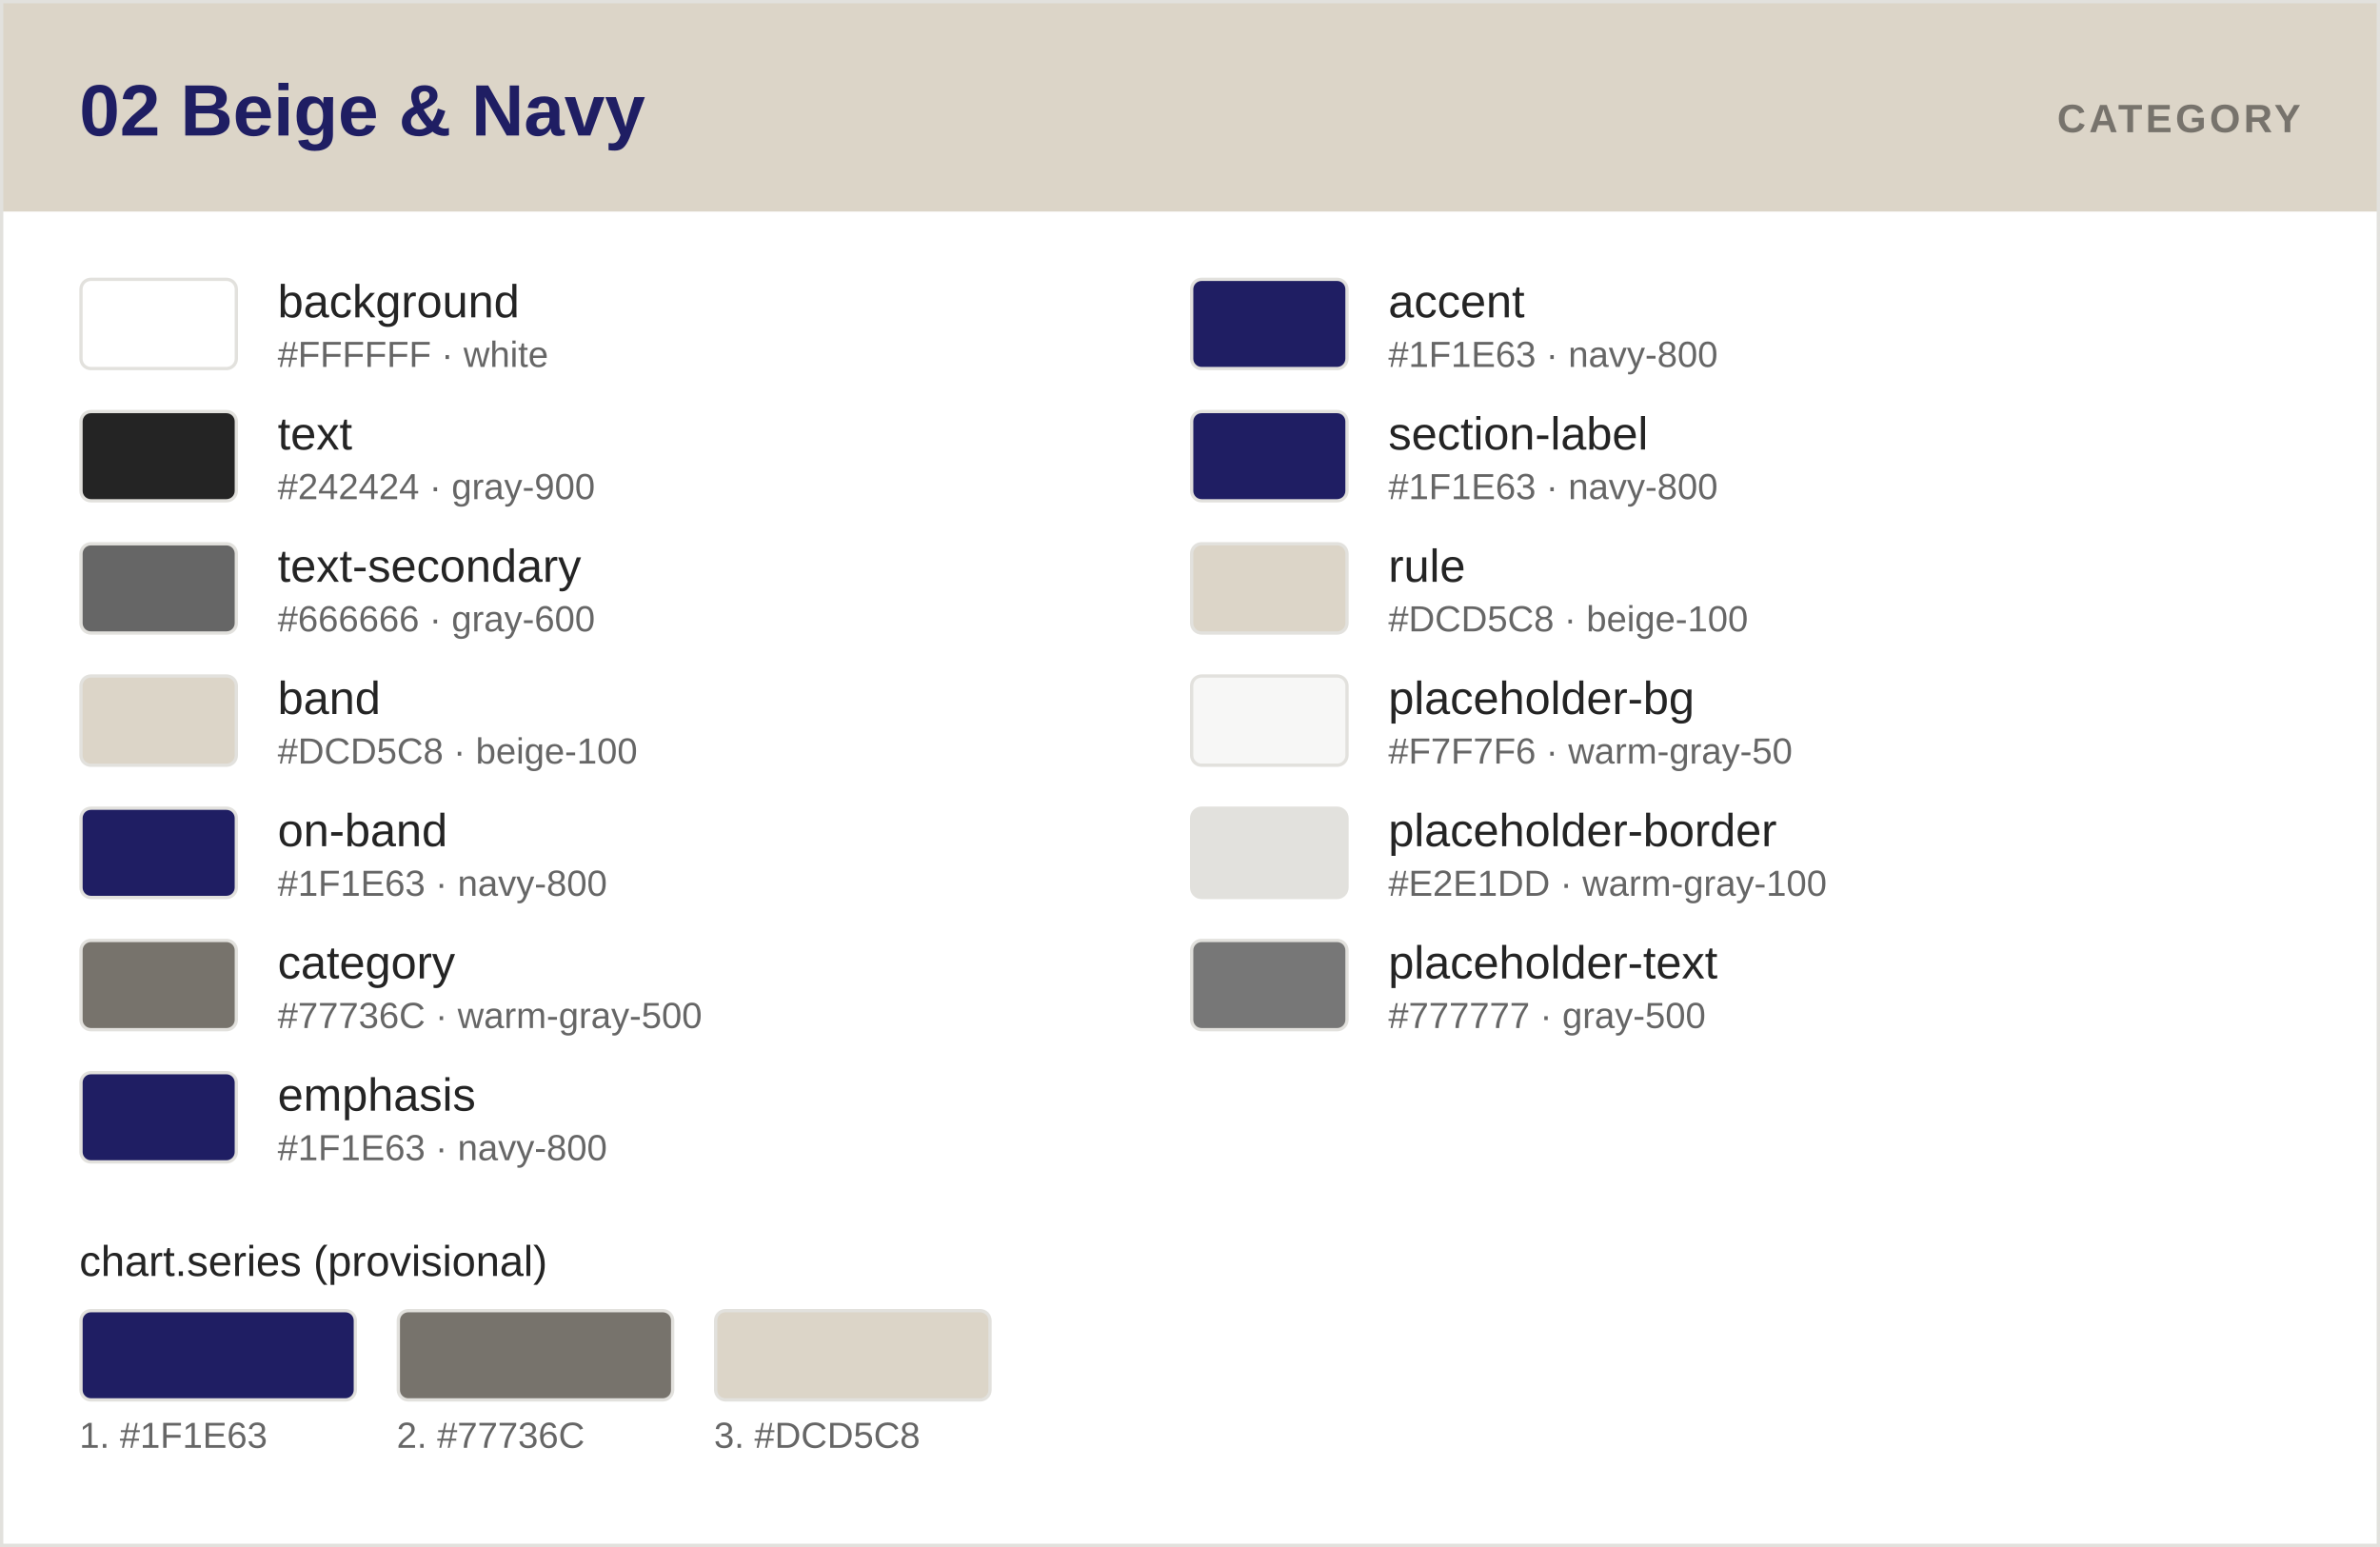
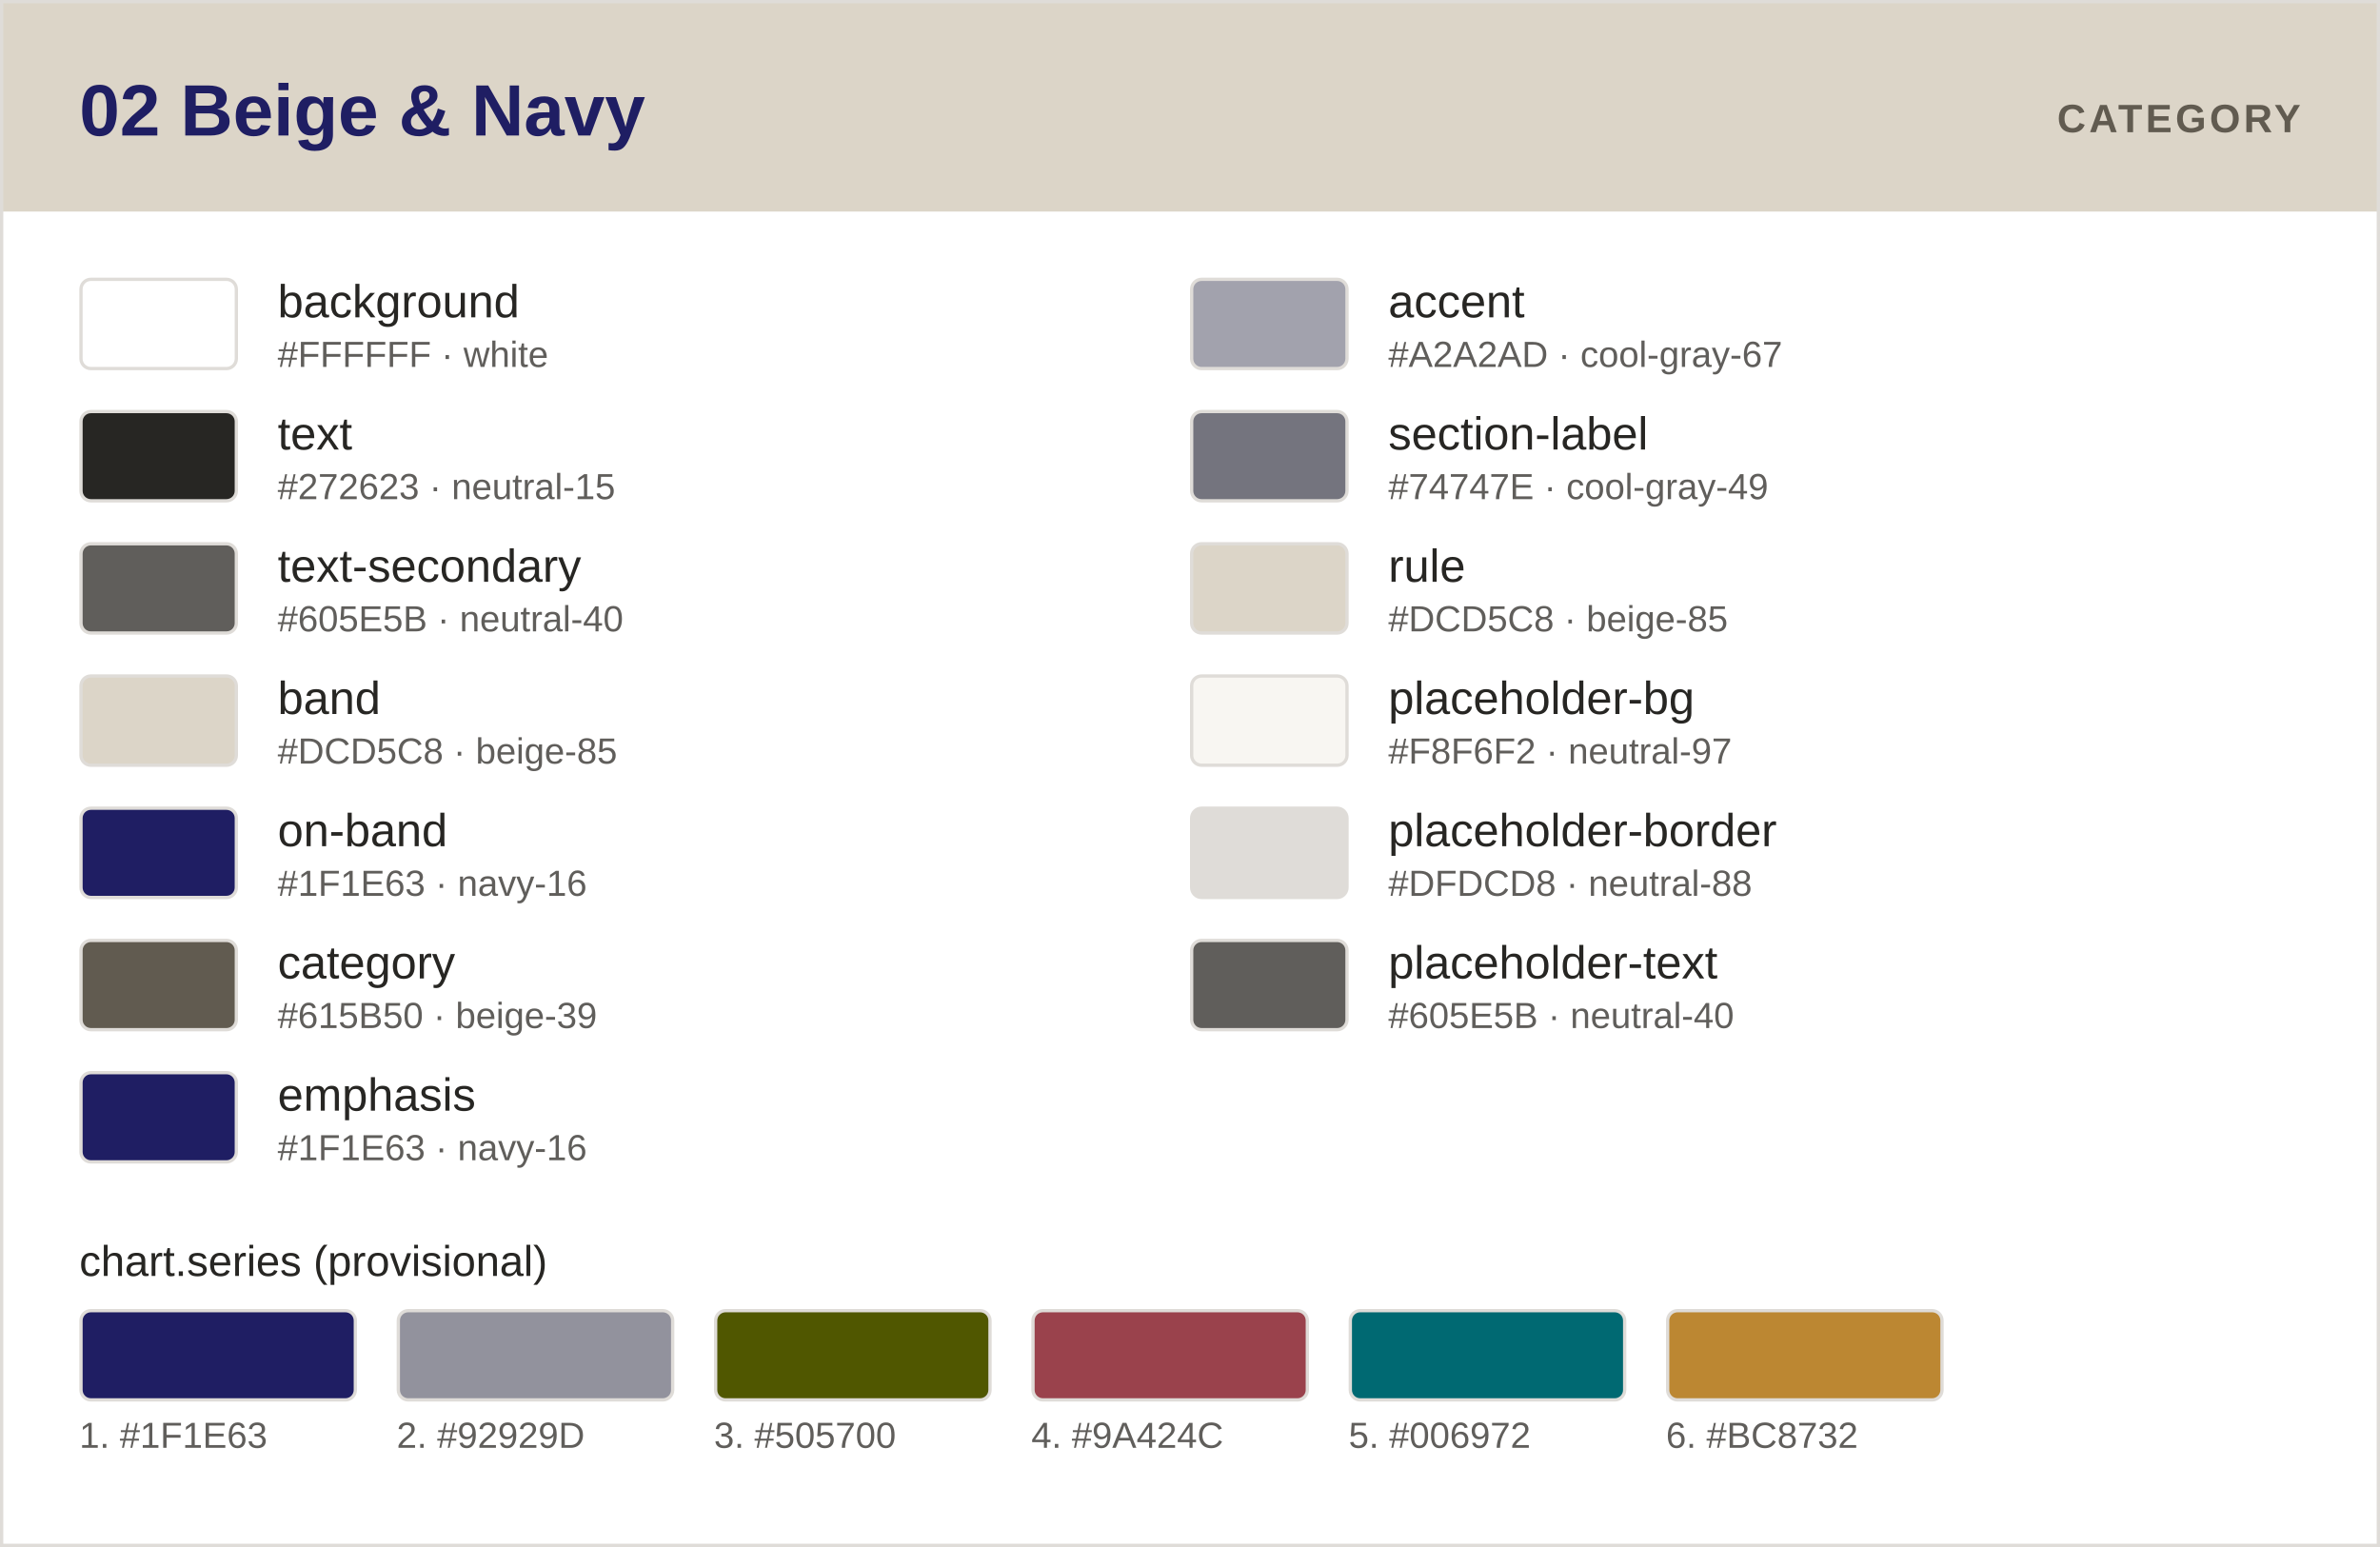
<svg xmlns="http://www.w3.org/2000/svg" width="720" height="468" viewBox="0 0 720 468" font-family="Arial, Helvetica, sans-serif" role="img">
  <rect width="720" height="468" fill="#FFFFFF" />
  <rect width="720" height="64" fill="#DCD5C8" />
  <text x="24" y="41" font-size="22" fill="#1F1E63" font-weight="bold">02  Beige &amp; Navy</text>
-   <text x="696" y="40" font-size="12" fill="#77736C" font-weight="bold" text-anchor="end" letter-spacing="1">CATEGORY</text>
-   <rect x="24.5" y="84.5" width="47" height="27" rx="3" fill="#FFFFFF" stroke="#E2E1DD" />
-   <text x="84" y="96" font-size="14" fill="#242424">background</text>
-   <text x="84" y="111" font-size="11" fill="#666666">#FFFFFF · white</text>
-   <rect x="24.5" y="124.5" width="47" height="27" rx="3" fill="#242424" stroke="#E2E1DD" />
-   <text x="84" y="136" font-size="14" fill="#242424">text</text>
-   <text x="84" y="151" font-size="11" fill="#666666">#242424 · gray-900</text>
-   <rect x="24.5" y="164.5" width="47" height="27" rx="3" fill="#666666" stroke="#E2E1DD" />
-   <text x="84" y="176" font-size="14" fill="#242424">text-secondary</text>
-   <text x="84" y="191" font-size="11" fill="#666666">#666666 · gray-600</text>
-   <rect x="24.5" y="204.5" width="47" height="27" rx="3" fill="#DCD5C8" stroke="#E2E1DD" />
-   <text x="84" y="216" font-size="14" fill="#242424">band</text>
-   <text x="84" y="231" font-size="11" fill="#666666">#DCD5C8 · beige-100</text>
-   <rect x="24.5" y="244.5" width="47" height="27" rx="3" fill="#1F1E63" stroke="#E2E1DD" />
-   <text x="84" y="256" font-size="14" fill="#242424">on-band</text>
-   <text x="84" y="271" font-size="11" fill="#666666">#1F1E63 · navy-800</text>
-   <rect x="24.5" y="284.5" width="47" height="27" rx="3" fill="#77736C" stroke="#E2E1DD" />
-   <text x="84" y="296" font-size="14" fill="#242424">category</text>
-   <text x="84" y="311" font-size="11" fill="#666666">#77736C · warm-gray-500</text>
-   <rect x="24.5" y="324.5" width="47" height="27" rx="3" fill="#1F1E63" stroke="#E2E1DD" />
-   <text x="84" y="336" font-size="14" fill="#242424">emphasis</text>
-   <text x="84" y="351" font-size="11" fill="#666666">#1F1E63 · navy-800</text>
-   <rect x="360.5" y="84.5" width="47" height="27" rx="3" fill="#1F1E63" stroke="#E2E1DD" />
-   <text x="420" y="96" font-size="14" fill="#242424">accent</text>
-   <text x="420" y="111" font-size="11" fill="#666666">#1F1E63 · navy-800</text>
-   <rect x="360.5" y="124.5" width="47" height="27" rx="3" fill="#1F1E63" stroke="#E2E1DD" />
-   <text x="420" y="136" font-size="14" fill="#242424">section-label</text>
-   <text x="420" y="151" font-size="11" fill="#666666">#1F1E63 · navy-800</text>
-   <rect x="360.5" y="164.5" width="47" height="27" rx="3" fill="#DCD5C8" stroke="#E2E1DD" />
-   <text x="420" y="176" font-size="14" fill="#242424">rule</text>
-   <text x="420" y="191" font-size="11" fill="#666666">#DCD5C8 · beige-100</text>
-   <rect x="360.5" y="204.5" width="47" height="27" rx="3" fill="#F7F7F6" stroke="#E2E1DD" />
-   <text x="420" y="216" font-size="14" fill="#242424">placeholder-bg</text>
-   <text x="420" y="231" font-size="11" fill="#666666">#F7F7F6 · warm-gray-50</text>
-   <rect x="360.5" y="244.5" width="47" height="27" rx="3" fill="#E2E1DD" stroke="#E2E1DD" />
-   <text x="420" y="256" font-size="14" fill="#242424">placeholder-border</text>
-   <text x="420" y="271" font-size="11" fill="#666666">#E2E1DD · warm-gray-100</text>
-   <rect x="360.5" y="284.5" width="47" height="27" rx="3" fill="#777777" stroke="#E2E1DD" />
-   <text x="420" y="296" font-size="14" fill="#242424">placeholder-text</text>
-   <text x="420" y="311" font-size="11" fill="#666666">#777777 · gray-500</text>
-   <text x="24" y="386" font-size="13" fill="#242424">chart.series (provisional)</text>
-   <rect x="24.5" y="396.5" width="83" height="27" rx="3" fill="#1F1E63" stroke="#E2E1DD" />
-   <text x="24" y="438" font-size="11" fill="#666666">1. #1F1E63</text>
-   <rect x="120.5" y="396.5" width="83" height="27" rx="3" fill="#77736C" stroke="#E2E1DD" />
-   <text x="120" y="438" font-size="11" fill="#666666">2. #77736C</text>
-   <rect x="216.5" y="396.5" width="83" height="27" rx="3" fill="#DCD5C8" stroke="#E2E1DD" />
-   <text x="216" y="438" font-size="11" fill="#666666">3. #DCD5C8</text>
-   <rect x="0.5" y="0.5" width="719" height="467" fill="none" stroke="#E2E1DD" />
+   <text x="696" y="40" font-size="12" fill="#615B50" font-weight="bold" text-anchor="end" letter-spacing="1">CATEGORY</text>
+   <rect x="24.5" y="84.5" width="47" height="27" rx="3" fill="#FFFFFF" stroke="#DFDCD8" />
+   <text x="84" y="96" font-size="14" fill="#272623">background</text>
+   <text x="84" y="111" font-size="11" fill="#605E5B">#FFFFFF · white</text>
+   <rect x="24.5" y="124.5" width="47" height="27" rx="3" fill="#272623" stroke="#DFDCD8" />
+   <text x="84" y="136" font-size="14" fill="#272623">text</text>
+   <text x="84" y="151" font-size="11" fill="#605E5B">#272623 · neutral-15</text>
+   <rect x="24.5" y="164.5" width="47" height="27" rx="3" fill="#605E5B" stroke="#DFDCD8" />
+   <text x="84" y="176" font-size="14" fill="#272623">text-secondary</text>
+   <text x="84" y="191" font-size="11" fill="#605E5B">#605E5B · neutral-40</text>
+   <rect x="24.5" y="204.5" width="47" height="27" rx="3" fill="#DCD5C8" stroke="#DFDCD8" />
+   <text x="84" y="216" font-size="14" fill="#272623">band</text>
+   <text x="84" y="231" font-size="11" fill="#605E5B">#DCD5C8 · beige-85</text>
+   <rect x="24.5" y="244.5" width="47" height="27" rx="3" fill="#1F1E63" stroke="#DFDCD8" />
+   <text x="84" y="256" font-size="14" fill="#272623">on-band</text>
+   <text x="84" y="271" font-size="11" fill="#605E5B">#1F1E63 · navy-16</text>
+   <rect x="24.5" y="284.5" width="47" height="27" rx="3" fill="#615B50" stroke="#DFDCD8" />
+   <text x="84" y="296" font-size="14" fill="#272623">category</text>
+   <text x="84" y="311" font-size="11" fill="#605E5B">#615B50 · beige-39</text>
+   <rect x="24.5" y="324.5" width="47" height="27" rx="3" fill="#1F1E63" stroke="#DFDCD8" />
+   <text x="84" y="336" font-size="14" fill="#272623">emphasis</text>
+   <text x="84" y="351" font-size="11" fill="#605E5B">#1F1E63 · navy-16</text>
+   <rect x="360.5" y="84.5" width="47" height="27" rx="3" fill="#A2A2AD" stroke="#DFDCD8" />
+   <text x="420" y="96" font-size="14" fill="#272623">accent</text>
+   <text x="420" y="111" font-size="11" fill="#605E5B">#A2A2AD · cool-gray-67</text>
+   <rect x="360.5" y="124.5" width="47" height="27" rx="3" fill="#74747E" stroke="#DFDCD8" />
+   <text x="420" y="136" font-size="14" fill="#272623">section-label</text>
+   <text x="420" y="151" font-size="11" fill="#605E5B">#74747E · cool-gray-49</text>
+   <rect x="360.5" y="164.5" width="47" height="27" rx="3" fill="#DCD5C8" stroke="#DFDCD8" />
+   <text x="420" y="176" font-size="14" fill="#272623">rule</text>
+   <text x="420" y="191" font-size="11" fill="#605E5B">#DCD5C8 · beige-85</text>
+   <rect x="360.5" y="204.5" width="47" height="27" rx="3" fill="#F8F6F2" stroke="#DFDCD8" />
+   <text x="420" y="216" font-size="14" fill="#272623">placeholder-bg</text>
+   <text x="420" y="231" font-size="11" fill="#605E5B">#F8F6F2 · neutral-97</text>
+   <rect x="360.5" y="244.5" width="47" height="27" rx="3" fill="#DFDCD8" stroke="#DFDCD8" />
+   <text x="420" y="256" font-size="14" fill="#272623">placeholder-border</text>
+   <text x="420" y="271" font-size="11" fill="#605E5B">#DFDCD8 · neutral-88</text>
+   <rect x="360.5" y="284.5" width="47" height="27" rx="3" fill="#605E5B" stroke="#DFDCD8" />
+   <text x="420" y="296" font-size="14" fill="#272623">placeholder-text</text>
+   <text x="420" y="311" font-size="11" fill="#605E5B">#605E5B · neutral-40</text>
+   <text x="24" y="386" font-size="13" fill="#272623">chart.series (provisional)</text>
+   <rect x="24.5" y="396.5" width="83" height="27" rx="3" fill="#1F1E63" stroke="#DFDCD8" />
+   <text x="24" y="438" font-size="11" fill="#605E5B">1. #1F1E63</text>
+   <rect x="120.5" y="396.5" width="83" height="27" rx="3" fill="#92929D" stroke="#DFDCD8" />
+   <text x="120" y="438" font-size="11" fill="#605E5B">2. #92929D</text>
+   <rect x="216.5" y="396.5" width="83" height="27" rx="3" fill="#505700" stroke="#DFDCD8" />
+   <text x="216" y="438" font-size="11" fill="#605E5B">3. #505700</text>
+   <rect x="312.5" y="396.5" width="83" height="27" rx="3" fill="#9A424C" stroke="#DFDCD8" />
+   <text x="312" y="438" font-size="11" fill="#605E5B">4. #9A424C</text>
+   <rect x="408.5" y="396.5" width="83" height="27" rx="3" fill="#006972" stroke="#DFDCD8" />
+   <text x="408" y="438" font-size="11" fill="#605E5B">5. #006972</text>
+   <rect x="504.5" y="396.5" width="83" height="27" rx="3" fill="#BC8732" stroke="#DFDCD8" />
+   <text x="504" y="438" font-size="11" fill="#605E5B">6. #BC8732</text>
+   <rect x="0.5" y="0.5" width="719" height="467" fill="none" stroke="#DFDCD8" />
</svg>
